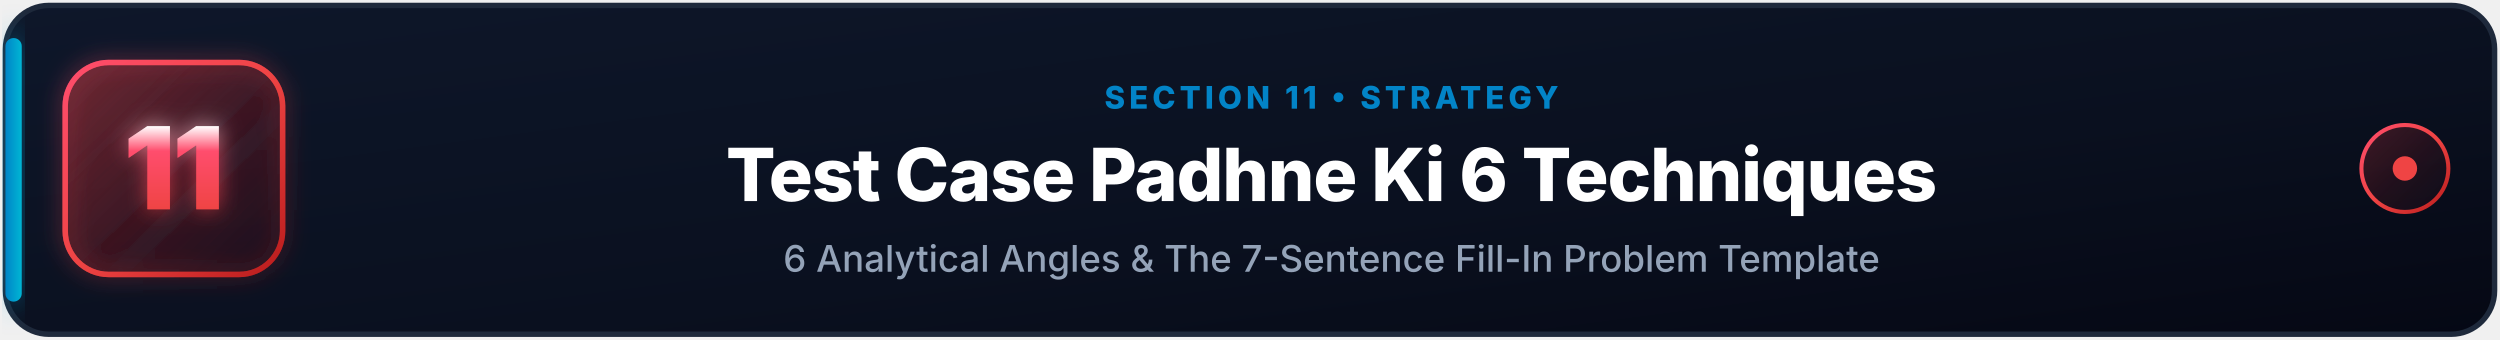
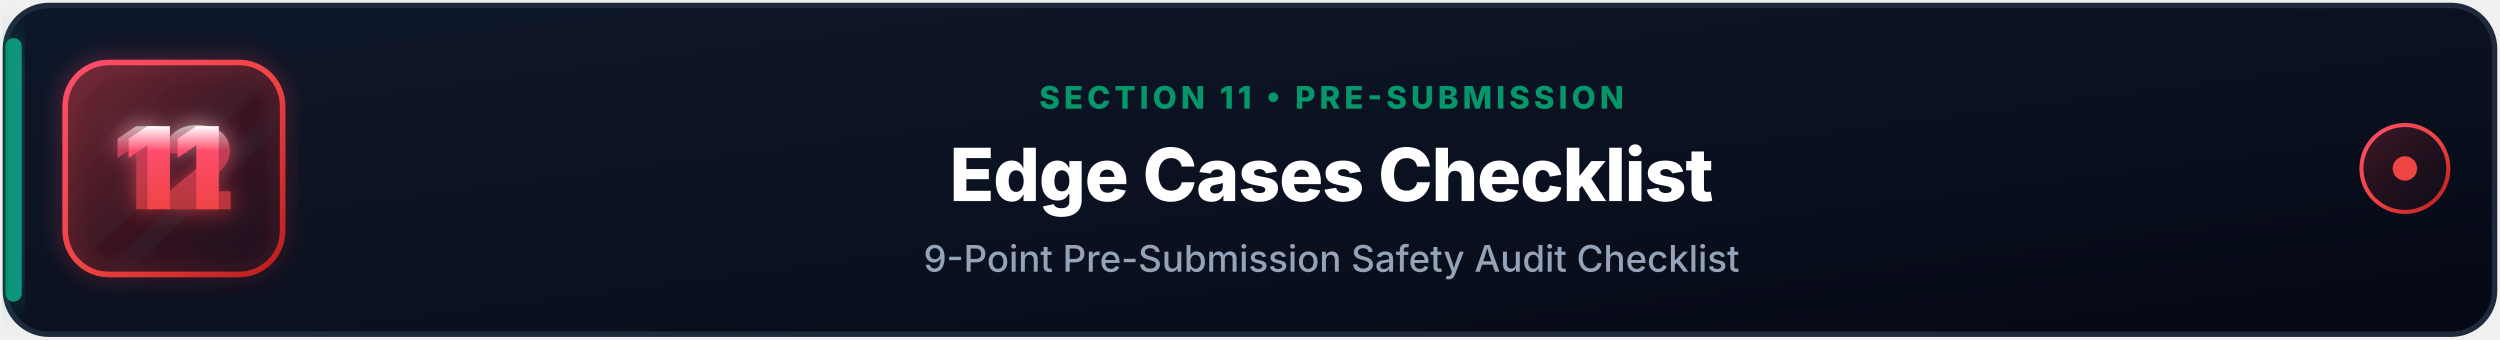
<svg xmlns="http://www.w3.org/2000/svg" viewBox="0 0 920 125" width="100%" height="125" fill="none">
  <defs>
    <linearGradient id="hGrad_header_11" x1="0%" y1="0%" x2="100%" y2="0%">
-       <stop offset="0%" stop-color="#0284c7" />
-       <stop offset="100%" stop-color="#06b6d4" />
+       <stop offset="0%" stop-color="#059669" />
+       <stop offset="100%" stop-color="#0d9488" />
    </linearGradient>
    <linearGradient id="hBg_header_11" x1="0%" y1="0%" x2="100%" y2="100%">
      <stop offset="0%" stop-color="#0e172a" />
      <stop offset="60%" stop-color="#0a101f" />
      <stop offset="100%" stop-color="#050814" />
    </linearGradient>
    <linearGradient id="redBadgeBg_header_11" x1="0%" y1="0%" x2="100%" y2="100%">
      <stop offset="0%" stop-color="#ef4444" stop-opacity="0.24" />
      <stop offset="50%" stop-color="#dc2626" stop-opacity="0.12" />
      <stop offset="100%" stop-color="#991b1b" stop-opacity="0.05" />
    </linearGradient>
    <linearGradient id="redBorder_header_11" x1="0%" y1="0%" x2="100%" y2="100%">
      <stop offset="0%" stop-color="#ff4d6d" />
      <stop offset="50%" stop-color="#ef4444" />
      <stop offset="100%" stop-color="#b91c1c" />
    </linearGradient>
    <linearGradient id="redNumGrad_header_11" x1="0%" y1="0%" x2="0%" y2="100%">
      <stop offset="0%" stop-color="#ffffff" />
      <stop offset="30%" stop-color="#ff4d6d" />
      <stop offset="100%" stop-color="#ef4444" />
    </linearGradient>
    <filter id="redGlow_header_11" x="-30%" y="-30%" width="160%" height="160%">
      <feGaussianBlur stdDeviation="4" result="blur" />
      <feComposite in="SourceGraphic" in2="blur" operator="over" />
    </filter>
    <filter id="hGlow_header_11" x="-20%" y="-30%" width="140%" height="160%">
      <feGaussianBlur stdDeviation="6" result="blur" />
      <feComposite in="SourceGraphic" in2="blur" operator="over" />
    </filter>
  </defs>
  <style>
-     .topic-tag { font-family: system-ui, -apple-system, sans-serif; font-weight: 800; font-size: 11.5px; letter-spacing: 1.5px; fill: #0284c7; }
+     .topic-tag { font-family: system-ui, -apple-system, sans-serif; font-weight: 800; font-size: 11.5px; letter-spacing: 1.5px; fill: #059669; }
    .topic-title { font-family: system-ui, -apple-system, sans-serif; font-weight: 800; font-size: 27px; fill: #ffffff; letter-spacing: -0.4px; }
    .topic-sub { font-family: system-ui, -apple-system, sans-serif; font-weight: 500; font-size: 13.5px; fill: #94a3b8; }
    .topic-num-2digit { font-family: system-ui, -apple-system, sans-serif; font-weight: 900; font-size: 42px; fill: url(#redNumGrad_header_11); letter-spacing: -1px; }
    .topic-num-word { font-family: system-ui, -apple-system, sans-serif; font-weight: 900; font-size: 20px; fill: url(#redNumGrad_header_11); letter-spacing: 1px; }
  </style>
  <rect x="2" y="2" width="916" height="121" rx="16" fill="url(#hBg_header_11)" stroke="#1e293b" stroke-width="2" />
  <rect x="2" y="14" width="6" height="97" rx="3" fill="url(#hGrad_header_11)" filter="url(#hGlow_header_11)" />
  <g transform="translate(24, 23)">
    <rect width="80" height="78" rx="16" fill="url(#redBadgeBg_header_11)" stroke="url(#redBorder_header_11)" stroke-width="2" filter="url(#redGlow_header_11)" opacity="0.6" />
    <rect width="80" height="78" rx="16" fill="url(#redBadgeBg_header_11)" stroke="url(#redBorder_header_11)" stroke-width="2" />
-     <text x="40" y="54" text-anchor="middle" class="topic-num-2digit" fill="#ff1744" filter="url(#redGlow_header_11)" opacity="0.7">11</text>
+     <text x="40" y="54" text-anchor="middle" class="topic-num-2digit" fill="#ff1744" filter="url(#redGlow_header_11)" opacity="0.7">12</text>
    <text x="40" y="54" text-anchor="middle" class="topic-num-2digit">11</text>
  </g>
  <g transform="translate(490, 20)">
-     <text x="0" y="20" text-anchor="middle" class="topic-tag">SECTION 11 • STRATEGY</text>
-     <text x="0" y="54" text-anchor="middle" class="topic-title">Test Case Padhne Ki 6 Techniques</text>
-     <text x="0" y="80" text-anchor="middle" class="topic-sub">6 Analytical Angles &amp; The 7-Sentence Fill-In Problem Template</text>
+     <text x="0" y="20" text-anchor="middle" class="topic-tag">SECTION 11 • PRE-SUBMISSION</text>
+     <text x="0" y="54" text-anchor="middle" class="topic-title">Edge Cases Checklist</text>
+     <text x="0" y="80" text-anchor="middle" class="topic-sub">9-Point Pre-Submission Safety Audit Checklist</text>
  </g>
  <g transform="translate(885, 62)">
    <circle cx="0" cy="0" r="16" fill="url(#redBadgeBg_header_11)" stroke="url(#redBorder_header_11)" stroke-width="1.5" />
    <circle cx="0" cy="0" r="4.5" fill="#ef4444" />
  </g>
</svg>
